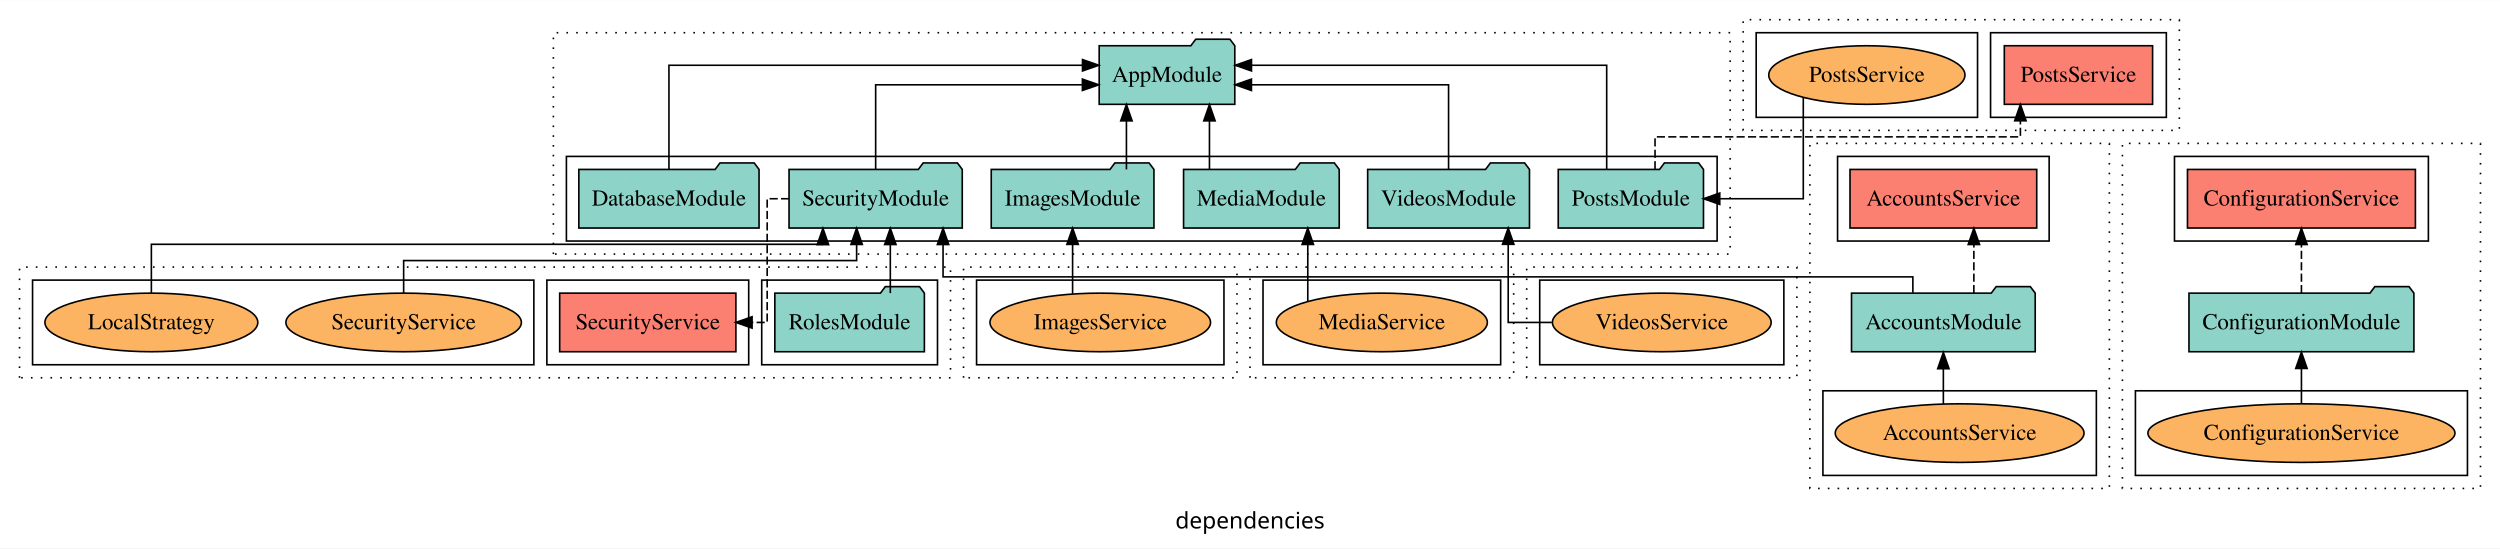
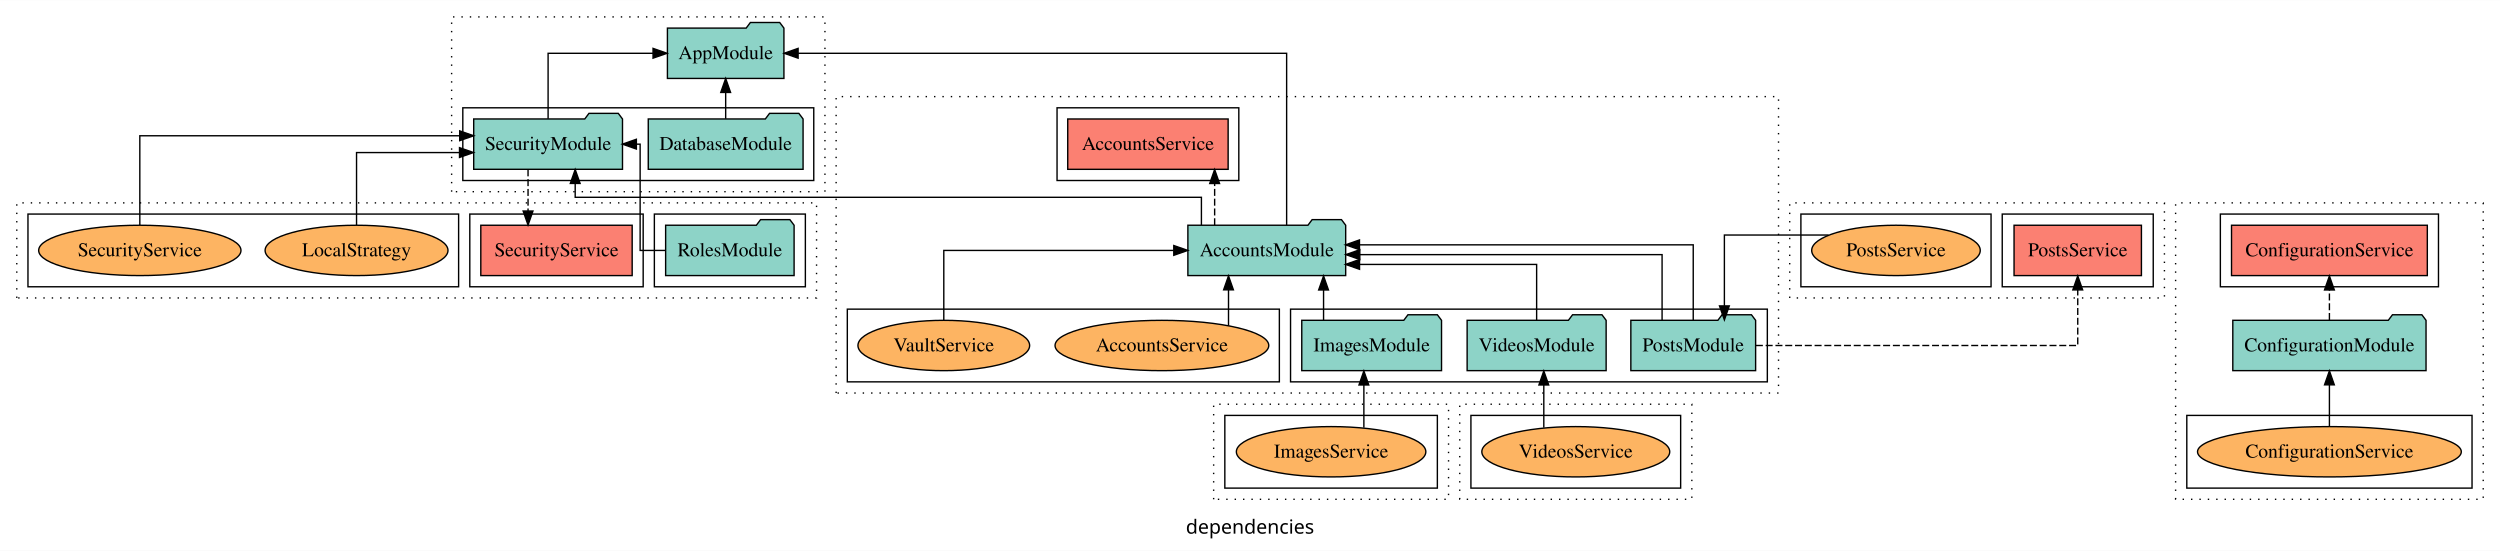
- <svg xmlns="http://www.w3.org/2000/svg" width="1536pt" height="337pt" viewBox="0.00 0.00 1536.00 336.80">
-   <g id="graph0" class="graph" transform="scale(1 1) rotate(0) translate(4 332.8)">
-     <polygon fill="white" stroke="transparent" points="-4,4 -4,-332.8 1532,-332.8 1532,4 -4,4" />
-     <text text-anchor="middle" x="764" y="-8.2" font-family="sans-serif" font-size="14.00">dependencies</text>
+ <svg xmlns="http://www.w3.org/2000/svg" width="1788pt" height="394pt" viewBox="0.00 0.00 1788.00 393.80">
+   <g id="graph0" class="graph" transform="scale(1 1) rotate(0) translate(4 389.8)">
+     <polygon fill="white" stroke="transparent" points="-4,4 -4,-389.8 1784,-389.8 1784,4 -4,4" />
+     <text text-anchor="middle" x="890" y="-8.2" font-family="sans-serif" font-size="14.00">dependencies</text>
    <g id="clust1" class="cluster">
-       <polygon fill="none" stroke="black" stroke-dasharray="1,5" points="1108,-32.8 1108,-244.8 1292,-244.8 1292,-32.8 1108,-32.8" />
+       <polygon fill="none" stroke="black" stroke-dasharray="1,5" points="594,-108.8 594,-320.8 1268,-320.8 1268,-108.8 594,-108.8" />
+     </g>
+     <g id="clust3" class="cluster">
+       <polygon fill="none" stroke="black" points="919,-116.8 919,-168.8 1260,-168.8 1260,-116.8 919,-116.8" />
    </g>
    <g id="clust4" class="cluster">
-       <polygon fill="none" stroke="black" points="1125,-184.8 1125,-236.8 1255,-236.8 1255,-184.8 1125,-184.8" />
+       <polygon fill="none" stroke="black" points="752,-260.8 752,-312.8 882,-312.8 882,-260.8 752,-260.8" />
    </g>
    <g id="clust6" class="cluster">
-       <polygon fill="none" stroke="black" points="1116,-40.8 1116,-92.8 1284,-92.8 1284,-40.8 1116,-40.8" />
+       <polygon fill="none" stroke="black" points="602,-116.8 602,-168.8 911,-168.8 911,-116.8 602,-116.8" />
    </g>
    <g id="clust7" class="cluster">
-       <polygon fill="none" stroke="black" stroke-dasharray="1,5" points="336,-176.8 336,-312.8 1059,-312.8 1059,-176.8 336,-176.8" />
+       <polygon fill="none" stroke="black" stroke-dasharray="1,5" points="319,-252.8 319,-377.8 586,-377.8 586,-252.8 319,-252.8" />
    </g>
    <g id="clust9" class="cluster">
-       <polygon fill="none" stroke="black" points="344,-184.8 344,-236.8 1051,-236.8 1051,-184.8 344,-184.8" />
+       <polygon fill="none" stroke="black" points="327,-260.8 327,-312.8 578,-312.8 578,-260.8 327,-260.8" />
    </g>
    <g id="clust13" class="cluster">
-       <polygon fill="none" stroke="black" stroke-dasharray="1,5" points="1300,-32.8 1300,-244.8 1520,-244.8 1520,-32.8 1300,-32.8" />
+       <polygon fill="none" stroke="black" stroke-dasharray="1,5" points="1552,-32.8 1552,-244.8 1772,-244.8 1772,-32.8 1552,-32.8" />
    </g>
    <g id="clust16" class="cluster">
-       <polygon fill="none" stroke="black" points="1332,-184.8 1332,-236.8 1488,-236.8 1488,-184.8 1332,-184.8" />
+       <polygon fill="none" stroke="black" points="1584,-184.8 1584,-236.8 1740,-236.8 1740,-184.8 1584,-184.8" />
    </g>
    <g id="clust18" class="cluster">
-       <polygon fill="none" stroke="black" points="1308,-40.8 1308,-92.8 1512,-92.8 1512,-40.8 1308,-40.8" />
+       <polygon fill="none" stroke="black" points="1560,-40.8 1560,-92.8 1764,-92.8 1764,-40.8 1560,-40.8" />
    </g>
    <g id="clust25" class="cluster">
-       <polygon fill="none" stroke="black" stroke-dasharray="1,5" points="588,-100.8 588,-168.8 756,-168.8 756,-100.8 588,-100.8" />
+       <polygon fill="none" stroke="black" stroke-dasharray="1,5" points="864,-32.8 864,-100.8 1032,-100.8 1032,-32.8 864,-32.8" />
    </g>
    <g id="clust30" class="cluster">
-       <polygon fill="none" stroke="black" points="596,-108.8 596,-160.8 748,-160.8 748,-108.8 596,-108.8" />
+       <polygon fill="none" stroke="black" points="872,-40.8 872,-92.8 1024,-92.8 1024,-40.8 872,-40.8" />
    </g>
    <g id="clust31" class="cluster">
-       <polygon fill="none" stroke="black" stroke-dasharray="1,5" points="764,-100.8 764,-168.8 926,-168.8 926,-100.8 764,-100.8" />
+       <polygon fill="none" stroke="black" stroke-dasharray="1,5" points="1276,-176.8 1276,-244.8 1544,-244.8 1544,-176.8 1276,-176.8" />
+     </g>
+     <g id="clust34" class="cluster">
+       <polygon fill="none" stroke="black" points="1428,-184.8 1428,-236.8 1536,-236.8 1536,-184.8 1428,-184.8" />
    </g>
    <g id="clust36" class="cluster">
-       <polygon fill="none" stroke="black" points="772,-108.8 772,-160.8 918,-160.8 918,-108.8 772,-108.8" />
-     </g>
-     <g id="clust37" class="cluster">
-       <polygon fill="none" stroke="black" stroke-dasharray="1,5" points="1067,-252.8 1067,-320.8 1335,-320.8 1335,-252.8 1067,-252.8" />
-     </g>
-     <g id="clust40" class="cluster">
-       <polygon fill="none" stroke="black" points="1219,-260.8 1219,-312.8 1327,-312.8 1327,-260.8 1219,-260.8" />
-     </g>
-     <g id="clust42" class="cluster">
-       <polygon fill="none" stroke="black" points="1075,-260.8 1075,-312.8 1211,-312.8 1211,-260.8 1075,-260.8" />
+       <polygon fill="none" stroke="black" points="1284,-184.8 1284,-236.8 1420,-236.8 1420,-184.8 1284,-184.8" />
+     </g>
+     <g id="clust43" class="cluster">
+       <polygon fill="none" stroke="black" stroke-dasharray="1,5" points="8,-176.8 8,-244.8 580,-244.8 580,-176.8 8,-176.8" />
+     </g>
+     <g id="clust45" class="cluster">
+       <polygon fill="none" stroke="black" points="464,-184.8 464,-236.8 572,-236.8 572,-184.8 464,-184.8" />
+     </g>
+     <g id="clust46" class="cluster">
+       <polygon fill="none" stroke="black" points="332,-184.8 332,-236.8 456,-236.8 456,-184.8 332,-184.8" />
+     </g>
+     <g id="clust48" class="cluster">
+       <polygon fill="none" stroke="black" points="16,-184.8 16,-236.8 324,-236.8 324,-184.8 16,-184.8" />
    </g>
    <g id="clust49" class="cluster">
-       <polygon fill="none" stroke="black" stroke-dasharray="1,5" points="8,-100.8 8,-168.8 580,-168.8 580,-100.8 8,-100.8" />
-     </g>
-     <g id="clust51" class="cluster">
-       <polygon fill="none" stroke="black" points="464,-108.8 464,-160.8 572,-160.8 572,-108.8 464,-108.8" />
-     </g>
-     <g id="clust52" class="cluster">
-       <polygon fill="none" stroke="black" points="332,-108.8 332,-160.8 456,-160.8 456,-108.8 332,-108.8" />
+       <polygon fill="none" stroke="black" stroke-dasharray="1,5" points="1040,-32.8 1040,-100.8 1206,-100.8 1206,-32.8 1040,-32.8" />
    </g>
    <g id="clust54" class="cluster">
-       <polygon fill="none" stroke="black" points="16,-108.8 16,-160.8 324,-160.8 324,-108.8 16,-108.8" />
-     </g>
-     <g id="clust55" class="cluster">
-       <polygon fill="none" stroke="black" stroke-dasharray="1,5" points="934,-100.8 934,-168.8 1100,-168.8 1100,-100.8 934,-100.8" />
-     </g>
-     <g id="clust60" class="cluster">
-       <polygon fill="none" stroke="black" points="942,-108.8 942,-160.8 1092,-160.8 1092,-108.8 942,-108.8" />
+       <polygon fill="none" stroke="black" points="1048,-40.8 1048,-92.8 1198,-92.8 1198,-40.8 1048,-40.8" />
    </g>
    <g id="node1" class="node">
-       <polygon fill="#fb8072" stroke="black" points="1247.36,-228.8 1132.64,-228.8 1132.64,-192.8 1247.36,-192.8 1247.36,-228.8" />
-       <text text-anchor="middle" x="1190" y="-206.6" font-family="Times,serif" font-size="14.00">AccountsService </text>
+       <polygon fill="#8dd3c7" stroke="black" points="1026.98,-160.8 1023.98,-164.8 1002.98,-164.8 999.98,-160.8 927.02,-160.8 927.02,-124.8 1026.98,-124.8 1026.98,-160.8" />
+       <text text-anchor="middle" x="977" y="-138.6" font-family="Times,serif" font-size="14.00">ImagesModule</text>
+     </g>
+     <g id="node4" class="node">
+       <polygon fill="#8dd3c7" stroke="black" points="958.43,-228.8 955.43,-232.8 934.43,-232.8 931.43,-228.8 845.57,-228.8 845.57,-192.8 958.43,-192.8 958.43,-228.8" />
+       <text text-anchor="middle" x="902" y="-206.6" font-family="Times,serif" font-size="14.00">AccountsModule</text>
+     </g>
+     <g id="edge1" class="edge">
+       <path fill="none" stroke="black" d="M942.61,-161.02C942.61,-161.02 942.61,-182.53 942.61,-182.53" />
+       <polygon fill="black" stroke="black" points="939.11,-182.53 942.61,-192.53 946.11,-182.53 939.11,-182.53" />
    </g>
    <g id="node2" class="node">
-       <polygon fill="#8dd3c7" stroke="black" points="1246.43,-152.8 1243.43,-156.8 1222.43,-156.8 1219.43,-152.8 1133.57,-152.8 1133.57,-116.8 1246.43,-116.8 1246.43,-152.8" />
-       <text text-anchor="middle" x="1190" y="-130.6" font-family="Times,serif" font-size="14.00">AccountsModule</text>
-     </g>
-     <g id="edge1" class="edge">
-       <path fill="none" stroke="black" stroke-dasharray="5,2" d="M1208.74,-152.81C1208.74,-152.81 1208.74,-182.65 1208.74,-182.65" />
-       <polygon fill="black" stroke="black" points="1205.24,-182.65 1208.74,-192.65 1212.24,-182.65 1205.24,-182.65" />
+       <polygon fill="#8dd3c7" stroke="black" points="1251.62,-160.8 1248.62,-164.8 1227.62,-164.8 1224.62,-160.8 1162.38,-160.8 1162.38,-124.8 1251.62,-124.8 1251.62,-160.8" />
+       <text text-anchor="middle" x="1207" y="-138.6" font-family="Times,serif" font-size="14.00">PostsModule</text>
+     </g>
+     <g id="edge2" class="edge">
+       <path fill="none" stroke="black" d="M1184.72,-160.91C1184.72,-180.14 1184.72,-207.8 1184.72,-207.8 1184.72,-207.8 968.53,-207.8 968.53,-207.8" />
+       <polygon fill="black" stroke="black" points="968.53,-204.3 958.53,-207.8 968.53,-211.3 968.53,-204.3" />
+     </g>
+     <g id="edge3" class="edge">
+       <path fill="none" stroke="black" d="M1207,-160.97C1207,-182.3 1207,-214.8 1207,-214.8 1207,-214.8 968.3,-214.8 968.3,-214.8" />
+       <polygon fill="black" stroke="black" points="968.3,-211.3 958.3,-214.8 968.3,-218.3 968.3,-211.3" />
+     </g>
+     <g id="node15" class="node">
+       <polygon fill="#fb8072" stroke="black" points="1527.55,-228.8 1436.45,-228.8 1436.45,-192.8 1527.55,-192.8 1527.55,-228.8" />
+       <text text-anchor="middle" x="1482" y="-206.6" font-family="Times,serif" font-size="14.00">PostsService </text>
+     </g>
+     <g id="edge14" class="edge">
+       <path fill="none" stroke="black" stroke-dasharray="5,2" d="M1251.8,-142.8C1329.72,-142.8 1482,-142.8 1482,-142.8 1482,-142.8 1482,-182.58 1482,-182.58" />
+       <polygon fill="black" stroke="black" points="1478.5,-182.58 1482,-192.58 1485.5,-182.58 1478.5,-182.58" />
+     </g>
+     <g id="node3" class="node">
+       <polygon fill="#8dd3c7" stroke="black" points="1144.71,-160.8 1141.71,-164.8 1120.71,-164.8 1117.71,-160.8 1045.29,-160.8 1045.29,-124.8 1144.71,-124.8 1144.71,-160.8" />
+       <text text-anchor="middle" x="1095" y="-138.6" font-family="Times,serif" font-size="14.00">VideosModule</text>
+     </g>
+     <g id="edge4" class="edge">
+       <path fill="none" stroke="black" d="M1095,-160.83C1095,-177.86 1095,-200.8 1095,-200.8 1095,-200.8 968.34,-200.8 968.34,-200.8" />
+       <polygon fill="black" stroke="black" points="968.34,-197.3 958.34,-200.8 968.34,-204.3 968.34,-197.3" />
+     </g>
+     <g id="node5" class="node">
+       <polygon fill="#fb8072" stroke="black" points="874.36,-304.8 759.64,-304.8 759.64,-268.8 874.36,-268.8 874.36,-304.8" />
+       <text text-anchor="middle" x="817" y="-282.6" font-family="Times,serif" font-size="14.00">AccountsService </text>
+     </g>
+     <g id="edge5" class="edge">
+       <path fill="none" stroke="black" stroke-dasharray="5,2" d="M864.71,-228.81C864.71,-228.81 864.71,-258.65 864.71,-258.65" />
+       <polygon fill="black" stroke="black" points="861.21,-258.65 864.71,-268.65 868.21,-258.65 861.21,-258.65" />
+     </g>
+     <g id="node9" class="node">
+       <polygon fill="#8dd3c7" stroke="black" points="441.21,-304.8 438.21,-308.8 417.21,-308.8 414.21,-304.8 334.79,-304.8 334.79,-268.8 441.21,-268.8 441.21,-304.8" />
+       <text text-anchor="middle" x="388" y="-282.6" font-family="Times,serif" font-size="14.00">SecurityModule</text>
+     </g>
+     <g id="edge16" class="edge">
+       <path fill="none" stroke="black" d="M855.25,-228.91C855.25,-238.7 855.25,-248.8 855.25,-248.8 855.25,-248.8 407.38,-248.8 407.38,-248.8 407.38,-248.8 407.38,-258.69 407.38,-258.69" />
+       <polygon fill="black" stroke="black" points="403.88,-258.69 407.38,-268.69 410.88,-258.69 403.88,-258.69" />
+     </g>
+     <g id="node10" class="node">
+       <polygon fill="#8dd3c7" stroke="black" points="556.66,-369.8 553.66,-373.8 532.66,-373.8 529.66,-369.8 473.34,-369.8 473.34,-333.8 556.66,-333.8 556.66,-369.8" />
+       <text text-anchor="middle" x="515" y="-347.6" font-family="Times,serif" font-size="14.00">AppModule</text>
+     </g>
+     <g id="edge8" class="edge">
+       <path fill="none" stroke="black" d="M916.2,-228.94C916.2,-267.03 916.2,-351.8 916.2,-351.8 916.2,-351.8 566.8,-351.8 566.8,-351.8" />
+       <polygon fill="black" stroke="black" points="566.8,-348.3 556.8,-351.8 566.8,-355.3 566.8,-348.3" />
+     </g>
+     <g id="node6" class="node">
+       <ellipse fill="#fdb462" stroke="black" cx="827" cy="-142.8" rx="76.43" ry="18" />
+       <text text-anchor="middle" x="827" y="-138.6" font-family="Times,serif" font-size="14.00">AccountsService</text>
+     </g>
+     <g id="edge6" class="edge">
+       <path fill="none" stroke="black" d="M874.63,-156.89C874.63,-156.89 874.63,-182.59 874.63,-182.59" />
+       <polygon fill="black" stroke="black" points="871.13,-182.59 874.63,-192.59 878.13,-182.59 871.13,-182.59" />
+     </g>
+     <g id="node7" class="node">
+       <ellipse fill="#fdb462" stroke="black" cx="671" cy="-142.8" rx="61.4" ry="18" />
+       <text text-anchor="middle" x="671" y="-138.6" font-family="Times,serif" font-size="14.00">VaultService</text>
+     </g>
+     <g id="edge7" class="edge">
+       <path fill="none" stroke="black" d="M671,-161.02C671,-181.17 671,-210.8 671,-210.8 671,-210.8 835.49,-210.8 835.49,-210.8" />
+       <polygon fill="black" stroke="black" points="835.49,-214.3 845.49,-210.8 835.49,-207.3 835.49,-214.3" />
    </g>
    <g id="node8" class="node">
-       <polygon fill="#8dd3c7" stroke="black" points="587.21,-228.8 584.21,-232.8 563.21,-232.8 560.21,-228.8 480.79,-228.8 480.79,-192.8 587.21,-192.8 587.21,-228.8" />
-       <text text-anchor="middle" x="534" y="-206.6" font-family="Times,serif" font-size="14.00">SecurityModule</text>
+       <polygon fill="#8dd3c7" stroke="black" points="570.36,-304.8 567.36,-308.8 546.36,-308.8 543.36,-304.8 459.64,-304.8 459.64,-268.8 570.36,-268.8 570.36,-304.8" />
+       <text text-anchor="middle" x="515" y="-282.6" font-family="Times,serif" font-size="14.00">DatabaseModule</text>
+     </g>
+     <g id="edge9" class="edge">
+       <path fill="none" stroke="black" d="M515,-304.91C515,-304.91 515,-323.79 515,-323.79" />
+       <polygon fill="black" stroke="black" points="511.5,-323.79 515,-333.79 518.5,-323.79 511.5,-323.79" />
+     </g>
+     <g id="edge10" class="edge">
+       <path fill="none" stroke="black" d="M388,-304.91C388,-324.14 388,-351.8 388,-351.8 388,-351.8 463.06,-351.8 463.06,-351.8" />
+       <polygon fill="black" stroke="black" points="463.06,-355.3 473.06,-351.8 463.06,-348.3 463.06,-355.3" />
+     </g>
+     <g id="node18" class="node">
+       <polygon fill="#fb8072" stroke="black" points="448.13,-228.8 339.87,-228.8 339.87,-192.8 448.13,-192.8 448.13,-228.8" />
+       <text text-anchor="middle" x="394" y="-206.6" font-family="Times,serif" font-size="14.00">SecurityService </text>
+     </g>
+     <g id="edge18" class="edge">
+       <path fill="none" stroke="black" stroke-dasharray="5,2" d="M373.66,-268.79C373.66,-268.79 373.66,-238.95 373.66,-238.95" />
+       <polygon fill="black" stroke="black" points="377.16,-238.95 373.66,-228.95 370.16,-238.95 377.16,-238.95" />
+     </g>
+     <g id="node11" class="node">
+       <polygon fill="#fb8072" stroke="black" points="1732.02,-228.8 1591.98,-228.8 1591.98,-192.8 1732.02,-192.8 1732.02,-228.8" />
+       <text text-anchor="middle" x="1662" y="-206.6" font-family="Times,serif" font-size="14.00">ConfigurationService </text>
+     </g>
+     <g id="node12" class="node">
+       <polygon fill="#8dd3c7" stroke="black" points="1731.1,-160.8 1728.1,-164.8 1707.1,-164.8 1704.1,-160.8 1592.9,-160.8 1592.9,-124.8 1731.1,-124.8 1731.1,-160.8" />
+       <text text-anchor="middle" x="1662" y="-138.6" font-family="Times,serif" font-size="14.00">ConfigurationModule</text>
+     </g>
+     <g id="edge11" class="edge">
+       <path fill="none" stroke="black" stroke-dasharray="5,2" d="M1662,-161.02C1662,-161.02 1662,-182.53 1662,-182.53" />
+       <polygon fill="black" stroke="black" points="1658.5,-182.53 1662,-192.53 1665.5,-182.53 1658.5,-182.53" />
+     </g>
+     <g id="node13" class="node">
+       <ellipse fill="#fdb462" stroke="black" cx="1662" cy="-66.8" rx="94.34" ry="18" />
+       <text text-anchor="middle" x="1662" y="-62.6" font-family="Times,serif" font-size="14.00">ConfigurationService</text>
+     </g>
+     <g id="edge12" class="edge">
+       <path fill="none" stroke="black" d="M1662,-84.81C1662,-84.81 1662,-114.65 1662,-114.65" />
+       <polygon fill="black" stroke="black" points="1658.5,-114.65 1662,-124.65 1665.5,-114.65 1658.5,-114.65" />
+     </g>
+     <g id="node14" class="node">
+       <ellipse fill="#fdb462" stroke="black" cx="948" cy="-66.8" rx="67.76" ry="18" />
+       <text text-anchor="middle" x="948" y="-62.6" font-family="Times,serif" font-size="14.00">ImagesService</text>
+     </g>
+     <g id="edge13" class="edge">
+       <path fill="none" stroke="black" d="M971.44,-84.05C971.44,-84.05 971.44,-114.56 971.44,-114.56" />
+       <polygon fill="black" stroke="black" points="967.94,-114.56 971.44,-124.56 974.94,-114.56 967.94,-114.56" />
+     </g>
+     <g id="node16" class="node">
+       <ellipse fill="#fdb462" stroke="black" cx="1352" cy="-210.8" rx="60.28" ry="18" />
+       <text text-anchor="middle" x="1352" y="-206.6" font-family="Times,serif" font-size="14.00">PostsService</text>
    </g>
    <g id="edge15" class="edge">
-       <path fill="none" stroke="black" d="M1171.26,-153.01C1171.26,-158.35 1171.26,-162.8 1171.26,-162.8 1171.26,-162.8 575.41,-162.8 575.41,-162.8 575.41,-162.8 575.41,-182.65 575.41,-182.65" />
-       <polygon fill="black" stroke="black" points="571.91,-182.65 575.41,-192.65 578.91,-182.65 571.91,-182.65" />
-     </g>
-     <g id="node3" class="node">
-       <ellipse fill="#fdb462" stroke="black" cx="1200" cy="-66.8" rx="76.43" ry="18" />
-       <text text-anchor="middle" x="1200" y="-62.6" font-family="Times,serif" font-size="14.00">AccountsService</text>
-     </g>
-     <g id="edge2" class="edge">
-       <path fill="none" stroke="black" d="M1190,-84.67C1190,-84.67 1190,-106.34 1190,-106.34" />
-       <polygon fill="black" stroke="black" points="1186.5,-106.34 1190,-116.34 1193.5,-106.34 1186.5,-106.34" />
-     </g>
-     <g id="node4" class="node">
-       <polygon fill="#8dd3c7" stroke="black" points="462.36,-228.8 459.36,-232.8 438.36,-232.8 435.36,-228.8 351.64,-228.8 351.64,-192.8 462.36,-192.8 462.36,-228.8" />
-       <text text-anchor="middle" x="407" y="-206.6" font-family="Times,serif" font-size="14.00">DatabaseModule</text>
-     </g>
-     <g id="node10" class="node">
-       <polygon fill="#8dd3c7" stroke="black" points="754.66,-304.8 751.66,-308.8 730.66,-308.8 727.66,-304.8 671.34,-304.8 671.34,-268.8 754.66,-268.8 754.66,-304.8" />
-       <text text-anchor="middle" x="713" y="-282.6" font-family="Times,serif" font-size="14.00">AppModule</text>
-     </g>
-     <g id="edge3" class="edge">
-       <path fill="none" stroke="black" d="M407,-229C407,-253.16 407,-292.8 407,-292.8 407,-292.8 661.09,-292.8 661.09,-292.8" />
-       <polygon fill="black" stroke="black" points="661.09,-296.3 671.09,-292.8 661.09,-289.3 661.09,-296.3" />
-     </g>
-     <g id="node5" class="node">
-       <polygon fill="#8dd3c7" stroke="black" points="704.98,-228.8 701.98,-232.8 680.98,-232.8 677.98,-228.8 605.02,-228.8 605.02,-192.8 704.98,-192.8 704.98,-228.8" />
-       <text text-anchor="middle" x="655" y="-206.6" font-family="Times,serif" font-size="14.00">ImagesModule</text>
-     </g>
-     <g id="edge4" class="edge">
-       <path fill="none" stroke="black" d="M688.08,-228.81C688.08,-228.81 688.08,-258.65 688.08,-258.65" />
-       <polygon fill="black" stroke="black" points="684.58,-258.65 688.08,-268.65 691.58,-258.65 684.58,-258.65" />
-     </g>
-     <g id="node6" class="node">
-       <polygon fill="#8dd3c7" stroke="black" points="818.82,-228.8 815.82,-232.8 794.82,-232.8 791.82,-228.8 723.18,-228.8 723.18,-192.8 818.82,-192.8 818.82,-228.8" />
-       <text text-anchor="middle" x="771" y="-206.6" font-family="Times,serif" font-size="14.00">MediaModule</text>
-     </g>
-     <g id="edge5" class="edge">
-       <path fill="none" stroke="black" d="M739.09,-228.81C739.09,-228.81 739.09,-258.65 739.09,-258.65" />
-       <polygon fill="black" stroke="black" points="735.59,-258.65 739.09,-268.65 742.59,-258.65 735.59,-258.65" />
-     </g>
-     <g id="node7" class="node">
-       <polygon fill="#8dd3c7" stroke="black" points="1042.62,-228.8 1039.62,-232.8 1018.62,-232.8 1015.62,-228.8 953.38,-228.8 953.38,-192.8 1042.62,-192.8 1042.62,-228.8" />
-       <text text-anchor="middle" x="998" y="-206.6" font-family="Times,serif" font-size="14.00">PostsModule</text>
-     </g>
-     <g id="edge6" class="edge">
-       <path fill="none" stroke="black" d="M983.15,-229C983.15,-253.16 983.15,-292.8 983.15,-292.8 983.15,-292.8 764.91,-292.8 764.91,-292.8" />
-       <polygon fill="black" stroke="black" points="764.91,-289.3 754.91,-292.8 764.91,-296.3 764.91,-289.3" />
-     </g>
-     <g id="node16" class="node">
-       <polygon fill="#fb8072" stroke="black" points="1318.55,-304.8 1227.45,-304.8 1227.45,-268.8 1318.55,-268.8 1318.55,-304.8" />
-       <text text-anchor="middle" x="1273" y="-282.6" font-family="Times,serif" font-size="14.00">PostsService </text>
-     </g>
-     <g id="edge13" class="edge">
-       <path fill="none" stroke="black" stroke-dasharray="5,2" d="M1012.85,-228.91C1012.85,-238.7 1012.85,-248.8 1012.85,-248.8 1012.85,-248.8 1237.33,-248.8 1237.33,-248.8 1237.33,-248.8 1237.33,-258.69 1237.33,-258.69" />
-       <polygon fill="black" stroke="black" points="1233.83,-258.69 1237.33,-268.69 1240.83,-258.69 1233.83,-258.69" />
-     </g>
-     <g id="edge7" class="edge">
-       <path fill="none" stroke="black" d="M534,-228.83C534,-249.57 534,-280.8 534,-280.8 534,-280.8 661.03,-280.8 661.03,-280.8" />
-       <polygon fill="black" stroke="black" points="661.03,-284.3 671.03,-280.8 661.03,-277.3 661.03,-284.3" />
+       <path fill="none" stroke="black" d="M1303.85,-221.8C1269.47,-221.8 1229.28,-221.8 1229.28,-221.8 1229.28,-221.8 1229.28,-171.12 1229.28,-171.12" />
+       <polygon fill="black" stroke="black" points="1232.78,-171.12 1229.28,-161.12 1225.78,-171.12 1232.78,-171.12" />
+     </g>
+     <g id="node17" class="node">
+       <polygon fill="#8dd3c7" stroke="black" points="563.94,-228.8 560.94,-232.8 539.94,-232.8 536.94,-228.8 472.06,-228.8 472.06,-192.8 563.94,-192.8 563.94,-228.8" />
+       <text text-anchor="middle" x="518" y="-206.6" font-family="Times,serif" font-size="14.00">RolesModule</text>
+     </g>
+     <g id="edge17" class="edge">
+       <path fill="none" stroke="black" d="M472.04,-210.8C461.75,-210.8 453.82,-210.8 453.82,-210.8 453.82,-210.8 453.82,-286.8 453.82,-286.8 453.82,-286.8 451.13,-286.8 451.13,-286.8" />
+       <polygon fill="black" stroke="black" points="451.13,-283.3 441.13,-286.8 451.13,-290.3 451.13,-283.3" />
    </g>
    <g id="node19" class="node">
-       <polygon fill="#fb8072" stroke="black" points="448.13,-152.8 339.87,-152.8 339.87,-116.8 448.13,-116.8 448.13,-152.8" />
-       <text text-anchor="middle" x="394" y="-130.6" font-family="Times,serif" font-size="14.00">SecurityService </text>
-     </g>
-     <g id="edge17" class="edge">
-       <path fill="none" stroke="black" stroke-dasharray="5,2" d="M480.84,-210.8C472.92,-210.8 467.35,-210.8 467.35,-210.8 467.35,-210.8 467.35,-134.8 467.35,-134.8 467.35,-134.8 458.08,-134.8 458.08,-134.8" />
-       <polygon fill="black" stroke="black" points="458.08,-131.3 448.08,-134.8 458.08,-138.3 458.08,-131.3" />
-     </g>
-     <g id="node9" class="node">
-       <polygon fill="#8dd3c7" stroke="black" points="935.71,-228.8 932.71,-232.8 911.71,-232.8 908.71,-228.8 836.29,-228.8 836.29,-192.8 935.71,-192.8 935.71,-228.8" />
-       <text text-anchor="middle" x="886" y="-206.6" font-family="Times,serif" font-size="14.00">VideosModule</text>
-     </g>
-     <g id="edge8" class="edge">
-       <path fill="none" stroke="black" d="M886,-228.83C886,-249.57 886,-280.8 886,-280.8 886,-280.8 764.88,-280.8 764.88,-280.8" />
-       <polygon fill="black" stroke="black" points="764.88,-277.3 754.88,-280.8 764.88,-284.3 764.88,-277.3" />
-     </g>
-     <g id="node11" class="node">
-       <polygon fill="#fb8072" stroke="black" points="1480.02,-228.8 1339.98,-228.8 1339.98,-192.8 1480.02,-192.8 1480.02,-228.8" />
-       <text text-anchor="middle" x="1410" y="-206.6" font-family="Times,serif" font-size="14.00">ConfigurationService </text>
-     </g>
-     <g id="node12" class="node">
-       <polygon fill="#8dd3c7" stroke="black" points="1479.1,-152.8 1476.1,-156.8 1455.1,-156.8 1452.1,-152.8 1340.9,-152.8 1340.9,-116.8 1479.1,-116.8 1479.1,-152.8" />
-       <text text-anchor="middle" x="1410" y="-130.6" font-family="Times,serif" font-size="14.00">ConfigurationModule</text>
-     </g>
-     <g id="edge9" class="edge">
-       <path fill="none" stroke="black" stroke-dasharray="5,2" d="M1410,-152.81C1410,-152.81 1410,-182.65 1410,-182.65" />
-       <polygon fill="black" stroke="black" points="1406.5,-182.65 1410,-192.65 1413.5,-182.65 1406.5,-182.65" />
-     </g>
-     <g id="node13" class="node">
-       <ellipse fill="#fdb462" stroke="black" cx="1410" cy="-66.8" rx="94.34" ry="18" />
-       <text text-anchor="middle" x="1410" y="-62.6" font-family="Times,serif" font-size="14.00">ConfigurationService</text>
-     </g>
-     <g id="edge10" class="edge">
-       <path fill="none" stroke="black" d="M1410,-85.02C1410,-85.02 1410,-106.53 1410,-106.53" />
-       <polygon fill="black" stroke="black" points="1406.5,-106.53 1410,-116.53 1413.5,-106.53 1406.5,-106.53" />
-     </g>
-     <g id="node14" class="node">
-       <ellipse fill="#fdb462" stroke="black" cx="672" cy="-134.8" rx="67.76" ry="18" />
-       <text text-anchor="middle" x="672" y="-130.6" font-family="Times,serif" font-size="14.00">ImagesService</text>
-     </g>
-     <g id="edge11" class="edge">
-       <path fill="none" stroke="black" d="M655,-152.43C655,-152.43 655,-182.74 655,-182.74" />
-       <polygon fill="black" stroke="black" points="651.5,-182.74 655,-192.74 658.5,-182.74 651.5,-182.74" />
-     </g>
-     <g id="node15" class="node">
-       <ellipse fill="#fdb462" stroke="black" cx="845" cy="-134.8" rx="64.83" ry="18" />
-       <text text-anchor="middle" x="845" y="-130.6" font-family="Times,serif" font-size="14.00">MediaService</text>
-     </g>
-     <g id="edge12" class="edge">
-       <path fill="none" stroke="black" d="M799.5,-147.69C799.5,-147.69 799.5,-182.71 799.5,-182.71" />
-       <polygon fill="black" stroke="black" points="796,-182.71 799.5,-192.71 803,-182.71 796,-182.71" />
-     </g>
-     <g id="node17" class="node">
-       <ellipse fill="#fdb462" stroke="black" cx="1143" cy="-286.8" rx="60.28" ry="18" />
-       <text text-anchor="middle" x="1143" y="-282.6" font-family="Times,serif" font-size="14.00">PostsService</text>
-     </g>
-     <g id="edge14" class="edge">
-       <path fill="none" stroke="black" d="M1103.94,-272.86C1103.94,-250.92 1103.94,-210.8 1103.94,-210.8 1103.94,-210.8 1052.62,-210.8 1052.62,-210.8" />
-       <polygon fill="black" stroke="black" points="1052.62,-207.3 1042.62,-210.8 1052.62,-214.3 1052.62,-207.3" />
-     </g>
-     <g id="node18" class="node">
-       <polygon fill="#8dd3c7" stroke="black" points="563.94,-152.8 560.94,-156.8 539.94,-156.8 536.94,-152.8 472.06,-152.8 472.06,-116.8 563.94,-116.8 563.94,-152.8" />
-       <text text-anchor="middle" x="518" y="-130.6" font-family="Times,serif" font-size="14.00">RolesModule</text>
-     </g>
-     <g id="edge16" class="edge">
-       <path fill="none" stroke="black" d="M543.01,-152.81C543.01,-152.81 543.01,-182.65 543.01,-182.65" />
-       <polygon fill="black" stroke="black" points="539.51,-182.65 543.01,-192.65 546.51,-182.65 539.51,-182.65" />
+       <ellipse fill="#fdb462" stroke="black" cx="251" cy="-210.8" rx="65.4" ry="18" />
+       <text text-anchor="middle" x="251" y="-206.6" font-family="Times,serif" font-size="14.00">LocalStrategy</text>
+     </g>
+     <g id="edge19" class="edge">
+       <path fill="none" stroke="black" d="M251,-228.83C251,-249.57 251,-280.8 251,-280.8 251,-280.8 324.64,-280.8 324.64,-280.8" />
+       <polygon fill="black" stroke="black" points="324.64,-284.3 334.64,-280.8 324.64,-277.3 324.64,-284.3" />
    </g>
    <g id="node20" class="node">
-       <ellipse fill="#fdb462" stroke="black" cx="89" cy="-134.8" rx="65.4" ry="18" />
-       <text text-anchor="middle" x="89" y="-130.6" font-family="Times,serif" font-size="14.00">LocalStrategy</text>
-     </g>
-     <g id="edge18" class="edge">
-       <path fill="none" stroke="black" d="M89,-152.95C89,-166.54 89,-182.8 89,-182.8 89,-182.8 501.6,-182.8 501.6,-182.8 501.6,-182.8 501.6,-183.78 501.6,-183.78" />
-       <polygon fill="black" stroke="black" points="498.1,-182.59 501.6,-192.59 505.1,-182.59 498.1,-182.59" />
+       <ellipse fill="#fdb462" stroke="black" cx="96" cy="-210.8" rx="72.35" ry="18" />
+       <text text-anchor="middle" x="96" y="-206.6" font-family="Times,serif" font-size="14.00">SecurityService</text>
+     </g>
+     <g id="edge20" class="edge">
+       <path fill="none" stroke="black" d="M96,-229C96,-253.16 96,-292.8 96,-292.8 96,-292.8 324.78,-292.8 324.78,-292.8" />
+       <polygon fill="black" stroke="black" points="324.78,-296.3 334.78,-292.8 324.78,-289.3 324.78,-296.3" />
    </g>
    <g id="node21" class="node">
-       <ellipse fill="#fdb462" stroke="black" cx="244" cy="-134.8" rx="72.35" ry="18" />
-       <text text-anchor="middle" x="244" y="-130.6" font-family="Times,serif" font-size="14.00">SecurityService</text>
-     </g>
-     <g id="edge19" class="edge">
-       <path fill="none" stroke="black" d="M244,-152.91C244,-162.7 244,-172.8 244,-172.8 244,-172.8 522.31,-172.8 522.31,-172.8 522.31,-172.8 522.31,-182.69 522.31,-182.69" />
-       <polygon fill="black" stroke="black" points="518.81,-182.69 522.31,-192.69 525.81,-182.69 518.81,-182.69" />
-     </g>
-     <g id="node22" class="node">
-       <ellipse fill="#fdb462" stroke="black" cx="1017" cy="-134.8" rx="67.2" ry="18" />
-       <text text-anchor="middle" x="1017" y="-130.6" font-family="Times,serif" font-size="14.00">VideosService</text>
-     </g>
-     <g id="edge20" class="edge">
-       <path fill="none" stroke="black" d="M949.42,-134.8C934.3,-134.8 922.64,-134.8 922.64,-134.8 922.64,-134.8 922.64,-182.79 922.64,-182.79" />
-       <polygon fill="black" stroke="black" points="919.14,-182.79 922.64,-192.79 926.14,-182.79 919.14,-182.79" />
+       <ellipse fill="#fdb462" stroke="black" cx="1123" cy="-66.8" rx="67.2" ry="18" />
+       <text text-anchor="middle" x="1123" y="-62.6" font-family="Times,serif" font-size="14.00">VideosService</text>
+     </g>
+     <g id="edge21" class="edge">
+       <path fill="none" stroke="black" d="M1100.13,-84.05C1100.13,-84.05 1100.13,-114.56 1100.13,-114.56" />
+       <polygon fill="black" stroke="black" points="1096.63,-114.56 1100.13,-124.56 1103.63,-114.56 1096.63,-114.56" />
    </g>
  </g>
</svg>
